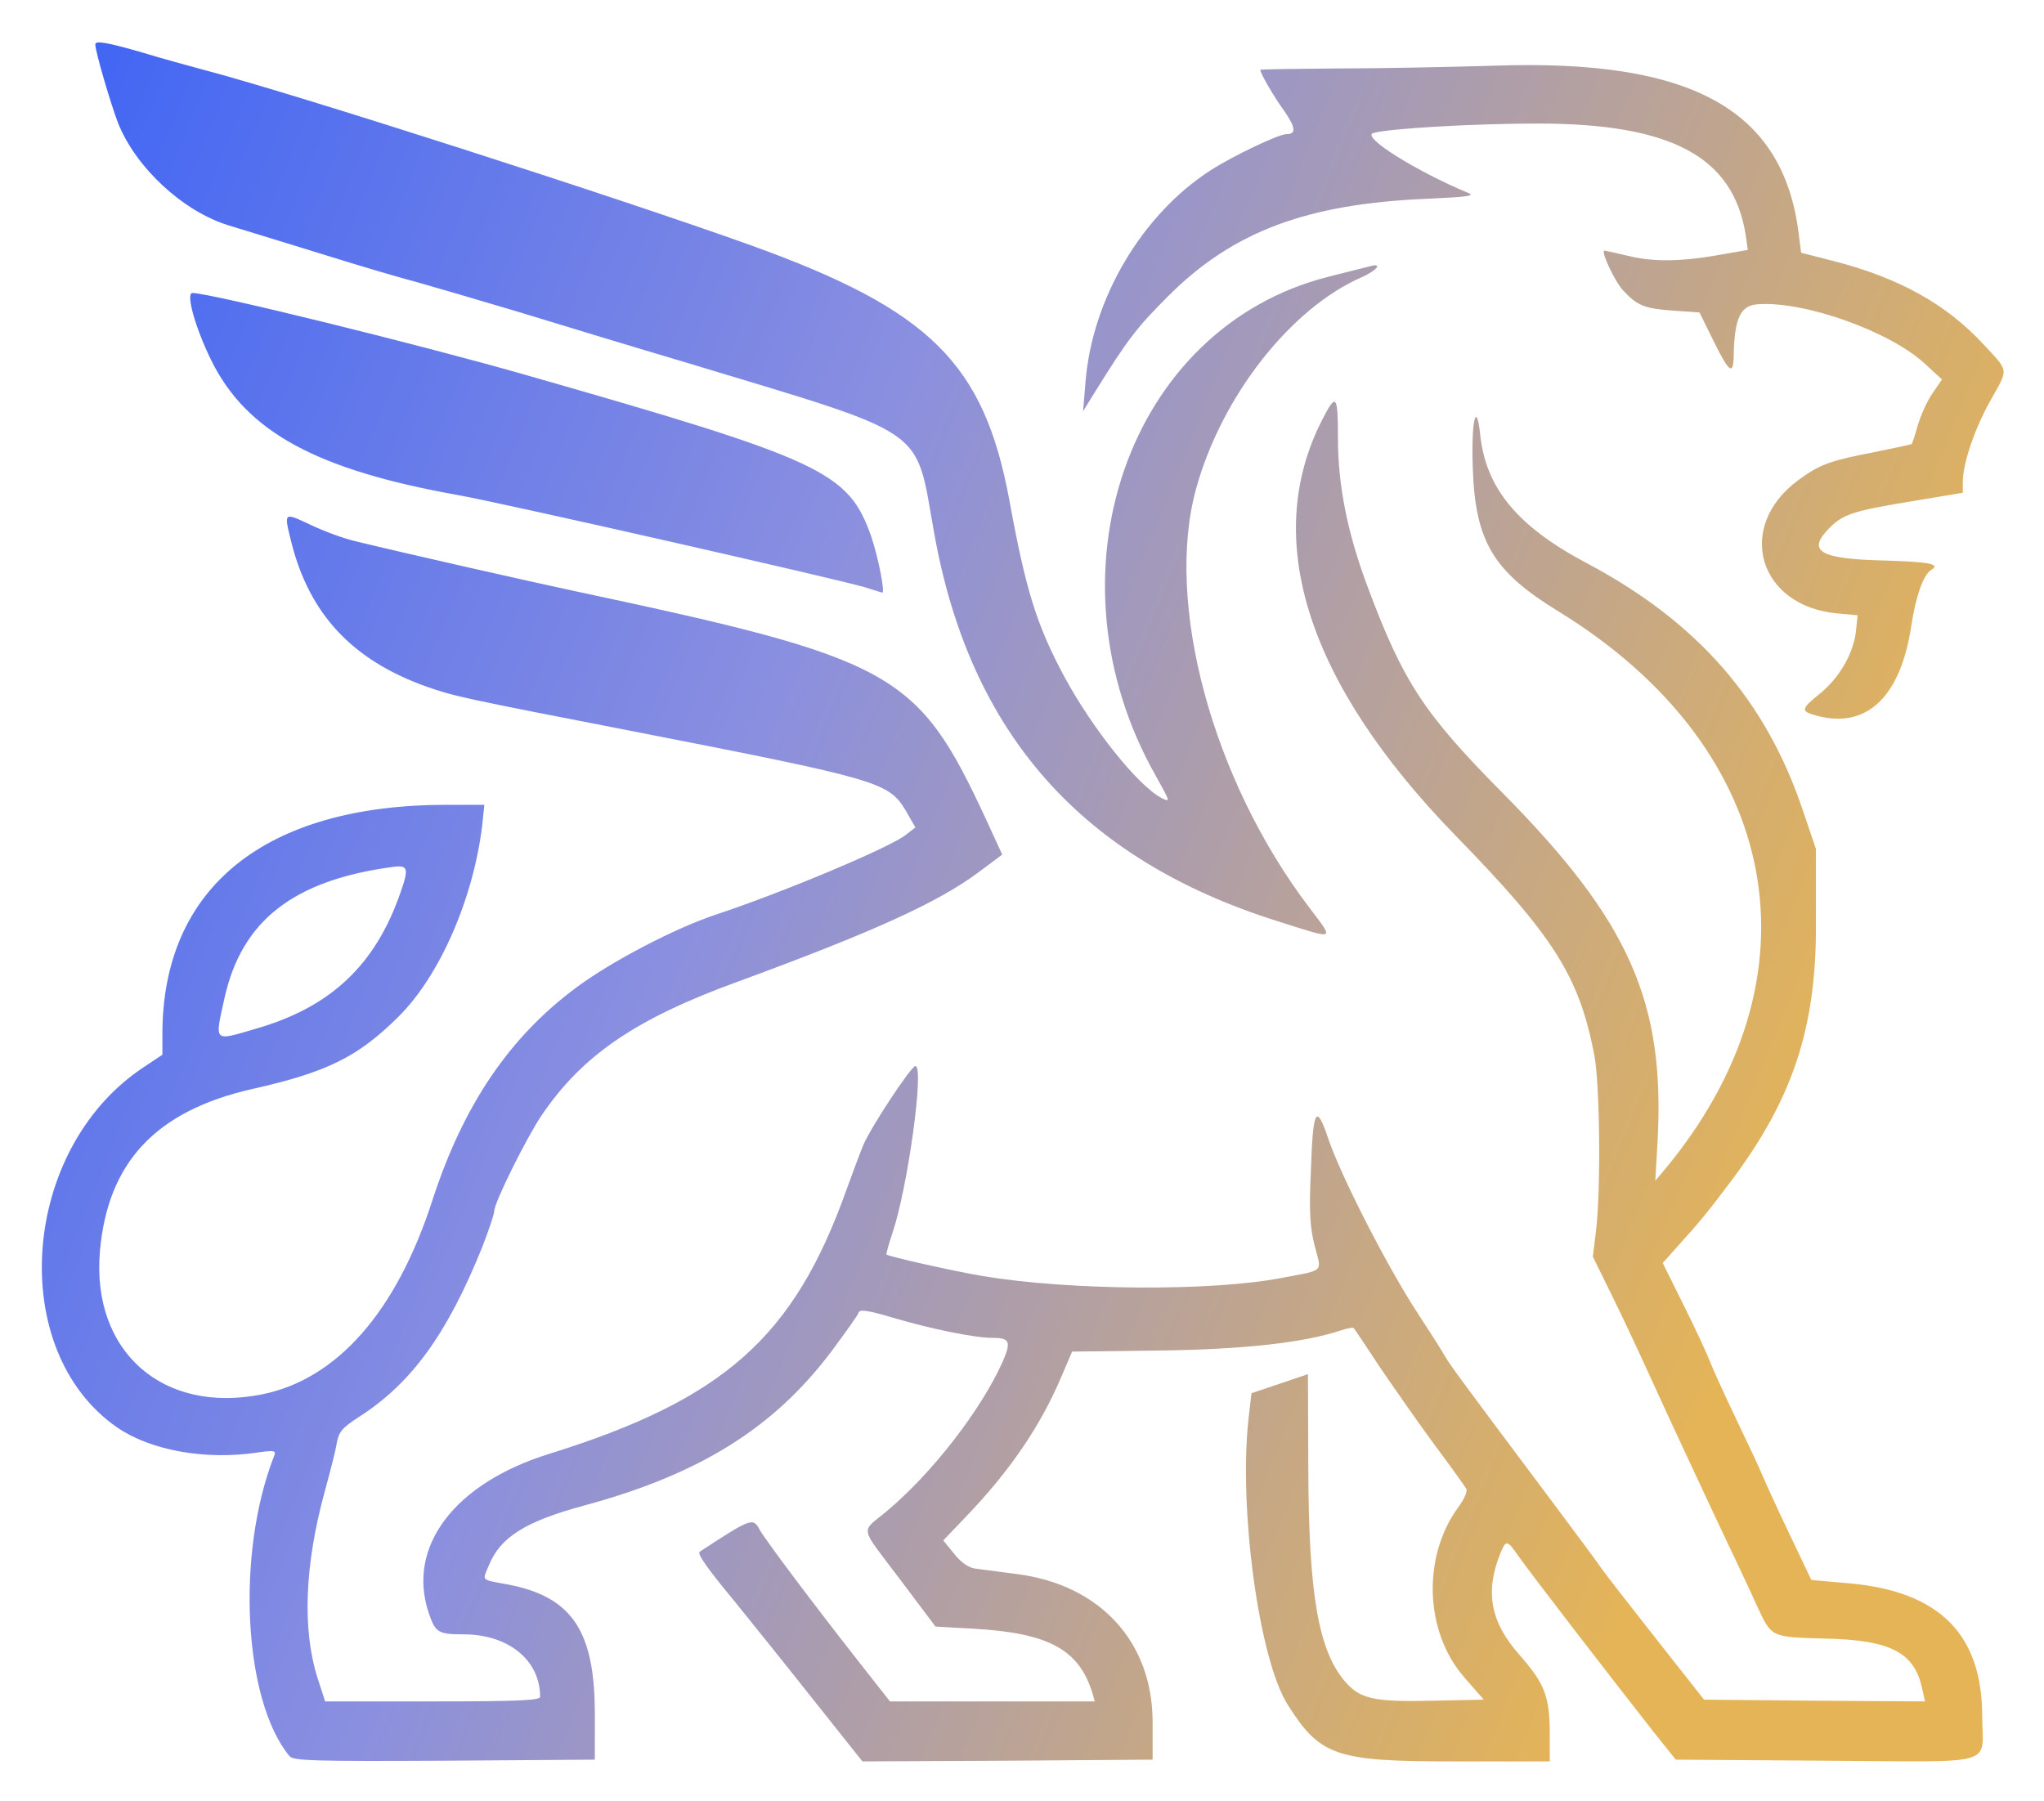
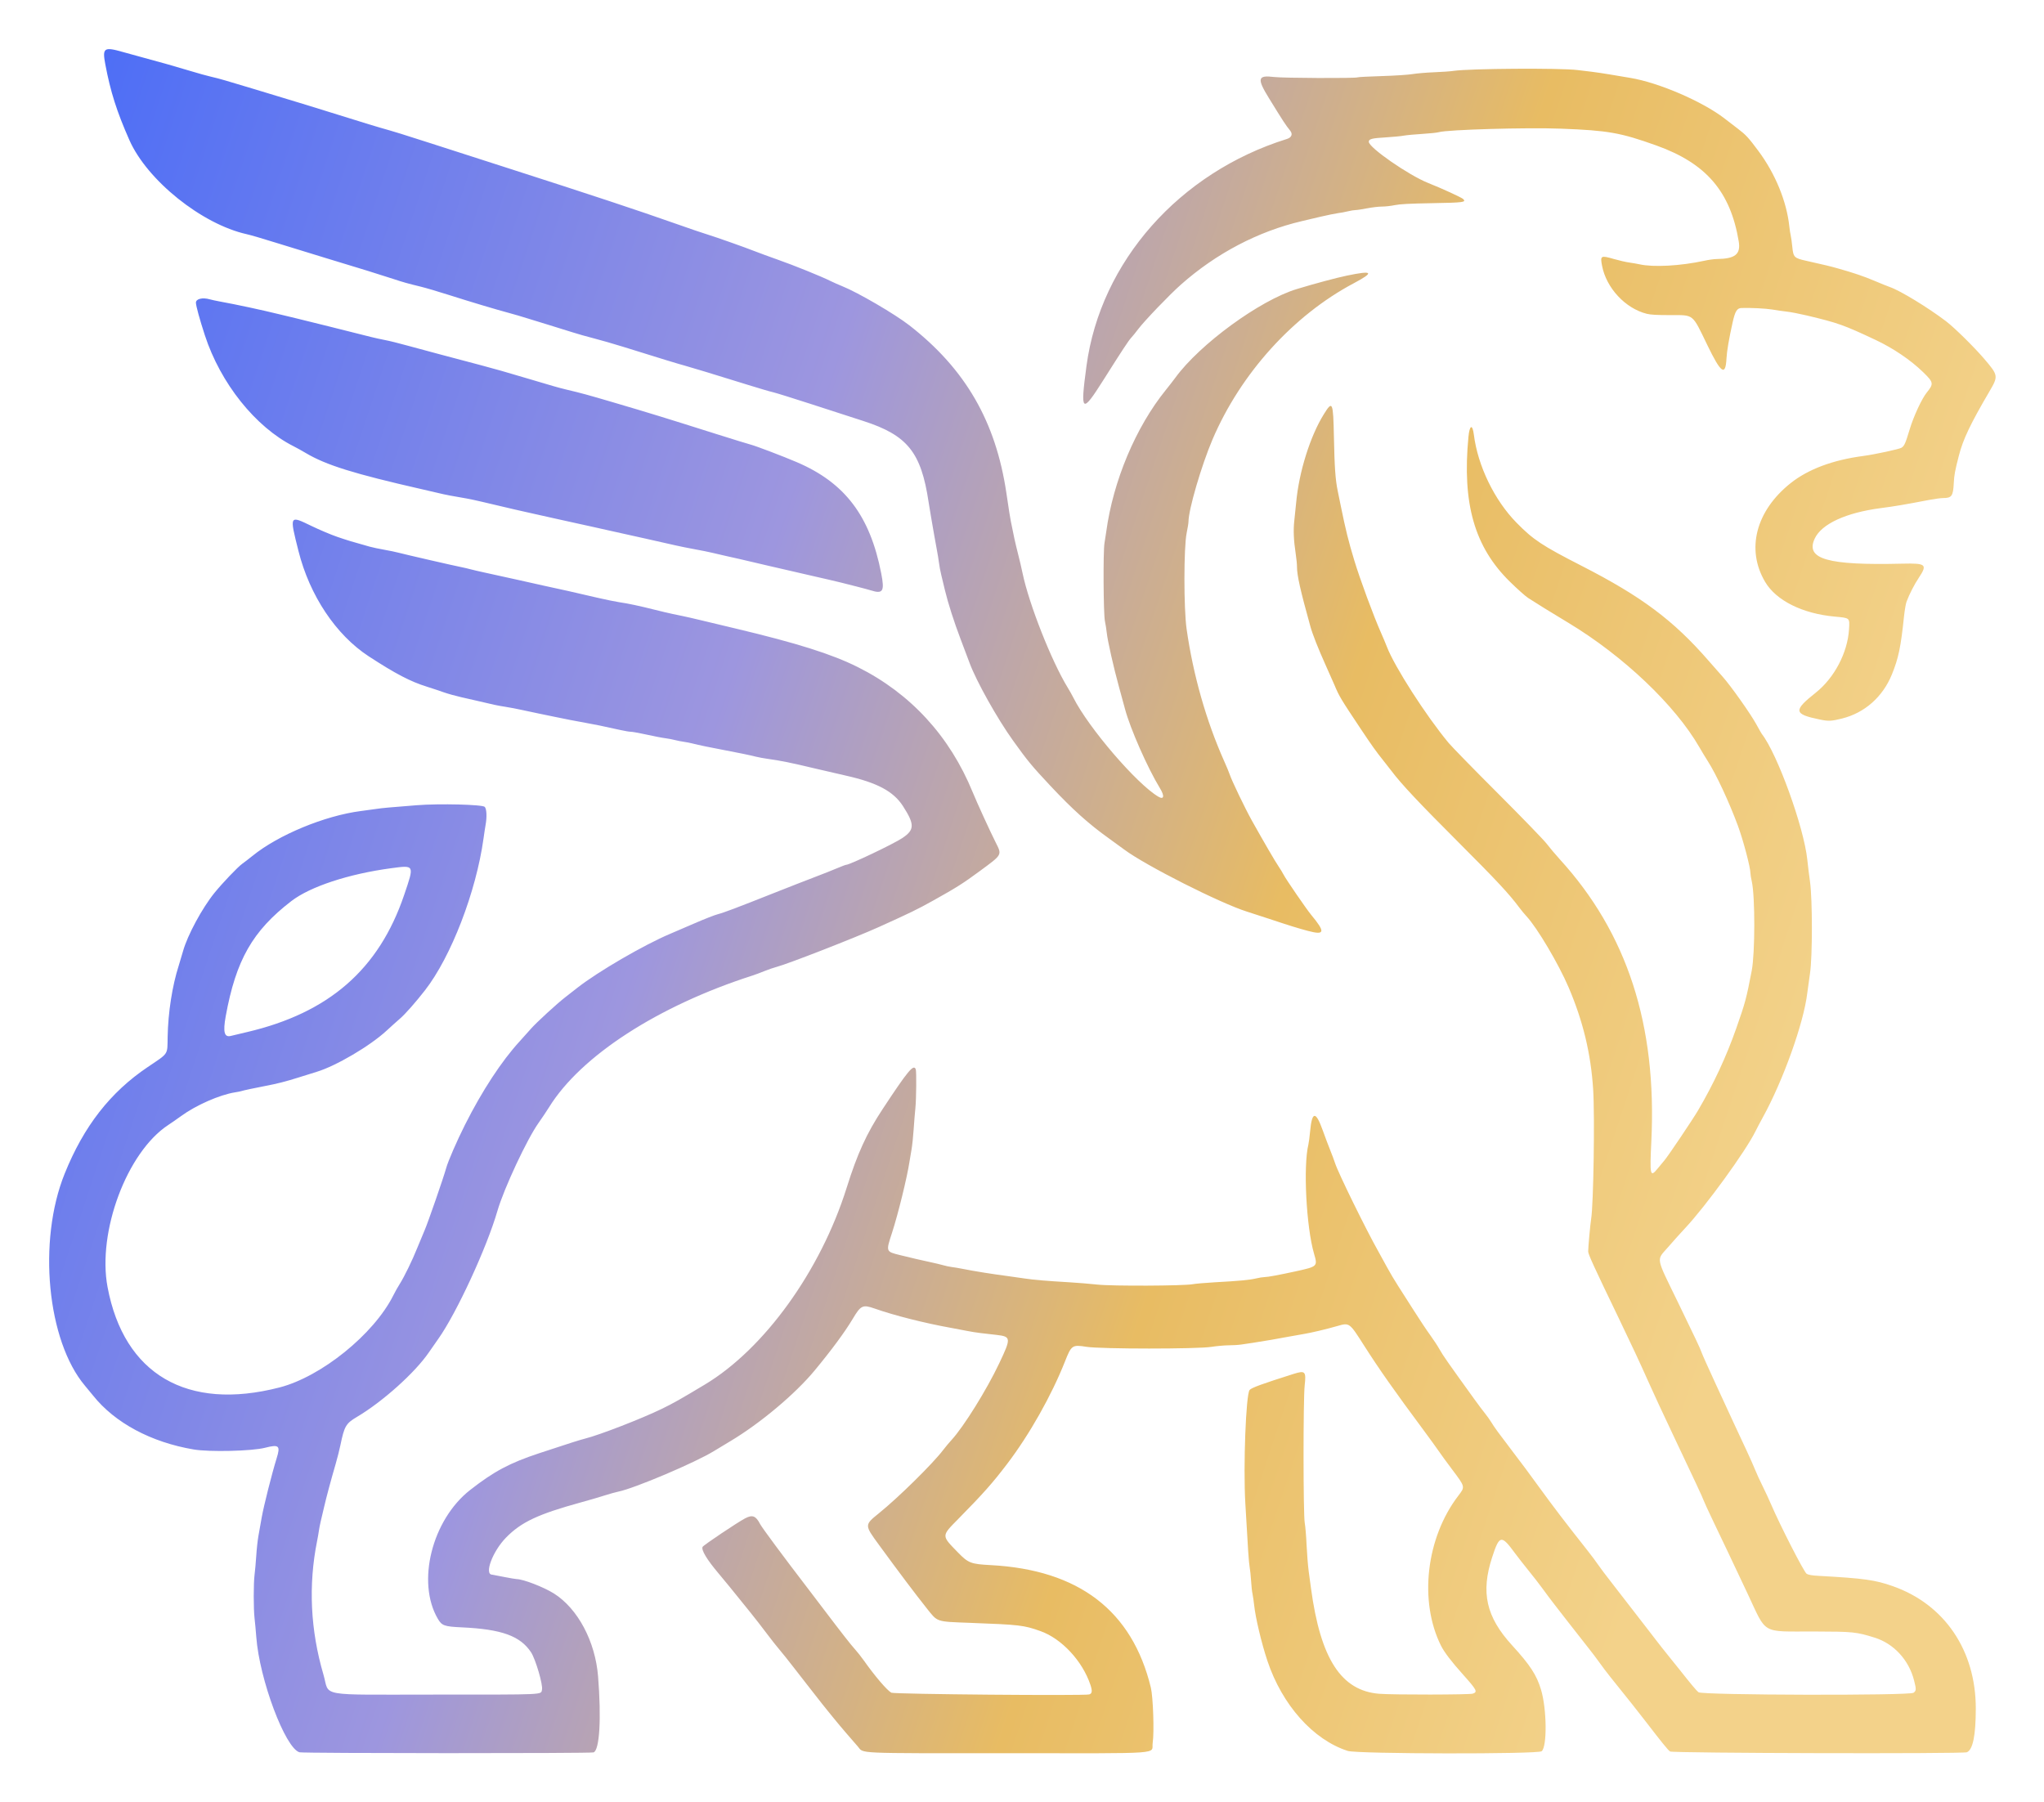
- <svg xmlns="http://www.w3.org/2000/svg" viewBox="168 228 579 510" role="img" aria-label="LegacyStack winged lion">
+ <svg xmlns="http://www.w3.org/2000/svg" viewBox="165.8 226.0 583.8 514.5" role="img" aria-label="LegacyStack winged lion">
  <defs>
-     <linearGradient id="lsg" x1="0" y1="0" x2="1" y2="0.35">
-       <stop offset="0" stop-color="#3D63F5" />
-       <stop offset="0.45" stop-color="#8A8FE0" />
-       <stop offset="1" stop-color="#E4B457" />
+     <linearGradient id="lsg" x1="0" y1="0" x2="1" y2="0.3">
+       <stop offset="0" stop-color="#4A6CF7" />
+       <stop offset="0.42" stop-color="#9D96DF" />
+       <stop offset="0.72" stop-color="#E8BC63" />
+       <stop offset="1" stop-color="#F3D28A" />
    </linearGradient>
  </defs>
-   <path fill="url(#lsg)" fill-rule="nonzero" d="M250.0 725.5C237.0 709.8 234.8 668.3 245.6 640.6C246.3 638.9 245.9 638.8 240.9 639.5C226.1 641.7 210.7 638.9 201.2 632.4C169.7 610.6 173.8 553.5 208.6 530.4L214.0 526.8L214.0 521.0C214.0 479.4 243.1 456.0 294.5 456.0L305.2 456.0L304.6 461.8C302.1 482.5 292.6 504.4 280.9 516.0C269.4 527.4 260.8 531.7 239.5 536.5C212.1 542.7 198.5 557.3 196.3 582.5C193.9 610.9 214.1 628.7 242.3 623.0C263.5 618.7 280.3 599.6 290.5 568.0C299.2 541.2 312.2 521.9 331.2 507.8C341.1 500.4 359.1 491.0 370.8 487.1C389.6 480.9 420.3 468.0 424.6 464.5L427.3 462.4L424.6 457.7C419.8 449.6 417.0 448.8 348.5 435.4C298.1 425.6 296.8 425.3 288.5 422.4C267.7 414.9 255.6 401.9 250.5 381.5C248.4 373.0 248.3 373.1 255.8 376.6C259.5 378.4 265.4 380.6 269.0 381.4C280.8 384.3 318.3 392.8 331.0 395.5C421.7 414.8 427.9 418.3 447.4 460.3L451.9 470.1L445.2 475.1C433.7 483.7 415.1 492.1 377.0 506.1C348.1 516.6 333.0 526.9 321.4 544.0C317.1 550.4 308.0 568.7 308.0 571.1C308.0 572.0 306.4 576.6 304.6 581.3C294.6 606.1 284.5 619.9 269.7 629.4C264.9 632.5 264.0 633.6 263.4 636.8C263.1 638.8 261.5 645.0 260.0 650.5C254.3 671.3 253.6 689.5 257.9 703.2L260.1 710.0L290.5 710.0C315.1 710.0 321.0 709.7 321.0 708.7C321.0 698.3 312.0 691.0 299.3 691.0C292.1 691.0 291.3 690.5 289.4 684.8C283.2 666.1 296.8 648.2 323.5 639.9C373.2 624.4 392.9 606.8 407.8 565.0C409.5 560.3 411.6 554.7 412.5 552.5C414.5 547.6 426.1 530.0 427.3 530.0C429.9 530.0 425.1 564.7 420.8 577.3C419.7 580.5 419.0 583.3 419.1 583.4C419.9 584.0 438.0 588.1 446.4 589.5C470.9 593.6 511.2 593.9 531.2 590.0C543.4 587.7 542.4 588.6 540.4 580.9C539.1 575.8 538.8 571.5 539.3 560.4C539.9 542.0 540.8 540.3 544.3 550.7C547.9 561.3 561.0 586.9 569.5 599.9C573.3 605.7 576.9 611.4 577.5 612.5C578.7 614.6 582.5 619.8 605.5 650.5C613.2 660.8 620.5 670.6 621.7 672.4C622.9 674.1 629.9 683.1 637.3 692.5L650.7 709.5L682.0 709.8L713.3 710.0L712.6 706.9C710.5 696.2 703.8 692.6 685.0 692.2C669.7 691.8 669.9 691.8 666.0 683.6C664.5 680.2 659.1 668.7 654.0 658.0C649.0 647.3 641.5 631.3 637.5 622.5C633.5 613.7 627.8 601.4 624.7 595.2L619.2 584.0L620.1 576.7C621.5 564.8 621.2 535.0 619.6 526.8C615.3 504.5 608.1 493.2 580.1 464.5C538.4 421.6 525.3 380.9 542.4 347.2C546.5 339.1 547.0 339.7 547.0 352.2C547.0 365.5 549.7 379.1 555.5 394.5C565.5 421.2 571.3 430.1 593.7 452.7C629.7 489.1 639.8 512.0 637.5 552.0L636.9 562.5L639.0 560.0C685.2 505.1 673.1 440.2 609.3 401.1C591.0 389.9 585.9 381.4 585.2 360.7C584.7 347.4 586.2 340.9 587.3 351.2C588.9 366.3 597.8 377.1 617.4 387.5C648.9 404.2 668.3 426.4 678.8 457.9L682.4 468.5L682.4 490.0C682.5 519.4 675.7 539.7 657.9 563.2C651.2 572.1 649.6 574.0 642.3 582.1L639.0 585.8L645.1 598.1C648.5 604.9 651.8 612.1 652.5 614.0C653.2 615.9 656.5 623.1 659.8 630.0C663.1 636.9 666.5 644.1 667.3 646.1C668.1 648.0 671.5 655.5 674.9 662.6L681.1 675.6L692.4 676.6C717.5 679.0 729.4 691.1 729.5 714.0C729.5 728.6 734.8 727.1 685.4 726.8L642.7 726.5L636.3 718.5C623.2 701.8 602.0 674.3 598.1 668.8C595.0 664.3 594.6 664.2 593.1 667.8C588.6 678.9 590.1 687.4 598.4 696.8C605.6 705.0 607.0 708.6 607.0 719.4L607.0 727.0L579.8 727.0C546.4 727.0 542.0 725.5 532.8 711.0C524.6 698.1 518.8 655.2 521.7 629.6L522.5 622.7L530.5 620.0L538.5 617.3L538.6 643.9C538.7 679.9 541.5 695.8 549.2 704.6C553.4 709.3 557.3 710.2 573.9 709.8L588.3 709.5L582.8 703.2C571.6 690.4 570.8 669.2 581.0 655.1C582.8 652.7 583.8 650.4 583.3 649.7C582.9 649.0 579.0 643.5 574.5 637.5C570.0 631.4 563.1 621.5 559.0 615.5C555.0 609.4 551.6 604.3 551.4 604.2C551.3 604.0 549.6 604.3 547.8 604.9C537.3 608.4 520.2 610.3 496.1 610.6L471.7 610.9L469.0 617.2C462.9 631.8 454.2 644.6 441.4 657.9L435.2 664.4L438.3 668.2C440.3 670.7 442.3 672.1 444.4 672.4C446.1 672.6 451.3 673.3 455.9 673.9C479.6 676.9 494.5 693.1 494.5 715.9L494.5 726.5L453.4 726.8L412.3 727.0L397.9 708.9C390.0 698.9 380.0 686.5 375.8 681.3C368.4 672.4 365.4 668.1 366.2 667.6C380.7 658.1 381.3 657.9 383.1 661.2C384.5 663.9 398.5 682.5 411.3 698.8L420.1 710.0L449.1 710.0L478.1 710.0L477.5 707.8C473.7 695.3 465.1 690.6 443.7 689.4L433.0 688.8L423.0 675.5C411.2 659.8 411.7 662.4 419.2 656.1C432.2 645.2 446.0 627.3 452.1 613.6C454.5 608.0 454.0 607.0 449.0 607.0C444.0 607.0 431.7 604.5 420.6 601.2C413.5 599.1 411.5 598.9 411.2 599.9C411.0 600.6 407.4 605.6 403.4 611.0C387.1 632.6 366.1 645.7 333.5 654.5C316.9 659.0 309.8 663.4 306.5 671.4C304.6 676.0 304.0 675.4 312.0 676.9C330.0 680.4 336.5 690.0 336.5 713.5L336.5 726.5L293.9 726.8C256.4 727.0 251.1 726.8 250.0 725.5ZM240.6 519.4C261.7 513.3 274.3 501.4 281.4 481.0C283.9 473.9 283.6 473.0 279.2 473.6C251.1 477.4 236.5 488.8 231.6 510.7C228.8 523.5 228.3 523.0 240.6 519.4ZM530.0 489.0C474.3 471.5 442.7 435.7 432.6 378.9C427.1 348.4 432.0 351.8 362.0 330.6C348.5 326.6 327.4 320.2 315.0 316.4C302.6 312.7 289.6 308.9 286.0 307.9C282.4 307.0 269.8 303.3 258.0 299.6C246.2 296.0 234.7 292.4 232.6 291.8C219.8 287.8 206.6 275.6 201.5 263.0C199.4 257.6 195.0 242.6 195.0 240.6C195.0 239.4 198.3 240.0 208.4 242.9C213.9 244.6 222.1 246.8 226.5 248.0C251.2 254.5 342.6 283.8 381.0 297.6C431.4 315.8 446.7 330.9 453.9 369.6C458.6 395.4 461.7 405.2 469.6 419.9C477.4 434.3 490.2 450.4 496.9 454.0C499.6 455.4 499.6 455.3 495.4 447.8C463.2 391.0 487.4 320.8 544.3 306.4C549.9 305.0 555.3 303.6 556.2 303.4C559.8 302.4 557.9 304.7 553.8 306.5C533.6 315.3 514.0 340.3 506.8 366.5C497.9 398.9 511.4 448.9 538.8 485.0C546.0 494.6 546.8 494.3 530.0 489.0ZM682.8 430.8C678.0 429.5 678.0 429.0 683.4 424.6C689.0 420.1 692.9 413.3 693.7 407.1L694.2 402.3L688.7 401.8C666.2 399.9 659.4 377.4 677.3 364.1C683.5 359.5 686.4 358.5 699.4 356.0C704.8 354.9 709.4 353.9 709.5 353.8C709.7 353.6 710.5 351.2 711.3 348.3C712.2 345.4 714.0 341.4 715.5 339.3L718.1 335.5L713.2 331.0C703.4 321.9 679.1 313.2 665.9 314.2C661.0 314.5 659.3 318.2 659.1 328.8C659.0 334.5 657.8 333.6 653.2 324.2L649.4 316.5L641.9 316.0C633.9 315.4 631.9 314.7 627.8 310.3C625.5 307.9 621.3 299.0 622.5 299.0C622.7 299.0 625.9 299.7 629.7 300.6C636.9 302.3 645.0 302.1 656.8 299.9L663.1 298.8L662.5 294.6C659.0 272.4 641.5 263.0 603.6 263.0C585.7 263.0 561.1 264.4 557.0 265.7C553.5 266.7 568.9 276.4 584.0 282.7C585.9 283.5 583.4 283.8 572.5 284.3C538.3 285.7 517.3 293.5 498.9 311.9C490.0 320.8 487.4 324.2 478.2 339.0L474.8 344.5L475.5 336.1C477.4 312.6 491.5 288.7 511.0 276.2C517.4 272.1 530.2 266.0 532.4 266.0C535.3 266.0 535.0 264.1 531.7 259.3C528.7 255.2 525.0 248.7 525.0 247.8C525.0 247.6 534.6 247.5 546.2 247.4C557.9 247.4 578.3 247.0 591.5 246.6C647.2 244.7 673.1 259.0 677.5 294.1L678.2 299.6L687.2 301.9C706.0 306.7 719.4 314.2 730.0 325.7C737.2 333.5 737.0 332.2 731.7 341.7C727.2 349.8 724.0 359.4 724.0 364.6L724.0 367.6L710.8 369.8C693.0 372.7 690.2 373.6 686.3 377.5C679.6 384.2 683.4 386.4 702.2 386.8C714.8 387.2 717.8 387.8 715.0 389.5C712.8 390.9 710.7 396.9 709.4 405.3C706.4 425.4 696.8 434.5 682.8 430.8ZM413.1 394.4C405.9 392.2 310.8 370.6 298.0 368.3C257.5 361.1 237.8 350.3 227.8 330.0C223.2 320.6 220.6 311.0 222.5 311.0C227.5 311.0 286.8 325.6 316.5 334.1C401.2 358.3 408.3 361.6 414.8 380.0C416.8 385.9 418.8 396.1 417.9 395.9C417.7 395.8 415.5 395.2 413.1 394.4Z" />
+   <path fill="url(#lsg)" d="M251.34 726.48C247.26 725.30 239.89 705.63 239.00 693.55C238.87 691.81 238.65 689.42 238.51 688.25C238.19 685.55 238.19 678.20 238.51 675.75C238.65 674.72 238.86 672.30 238.99 670.37C239.11 668.44 239.39 665.91 239.60 664.75C239.81 663.58 240.23 661.22 240.53 659.50C241.11 656.18 243.47 646.84 244.80 642.55C245.95 638.88 245.51 638.48 241.47 639.51C237.71 640.47 225.63 640.75 221.12 639.99C208.95 637.93 198.63 632.40 192.41 624.62C191.84 623.91 190.80 622.65 190.09 621.81C179.25 608.98 176.51 580.47 184.26 561.24C189.72 547.68 197.29 537.97 208.00 530.76C214.06 526.68 213.59 527.39 213.68 522.18C213.81 515.17 214.99 507.57 216.86 501.75C217.19 500.72 217.74 498.86 218.09 497.62C219.35 493.12 223.55 485.34 227.07 481.00C229.38 478.16 233.73 473.60 235.00 472.70C235.62 472.26 236.91 471.26 237.88 470.48C245.26 464.47 258.55 458.97 268.88 457.64C270.52 457.43 272.61 457.15 273.50 457.01C275.02 456.78 276.88 456.61 284.88 455.98C291.39 455.47 303.71 455.78 304.27 456.47C304.81 457.13 304.90 459.38 304.49 461.62C304.36 462.31 304.10 464.06 303.90 465.50C301.78 480.76 294.62 499.31 287.17 508.86C284.50 512.29 281.56 515.62 280.08 516.90C279.14 517.71 277.42 519.26 276.25 520.34C271.54 524.71 261.82 530.44 256.25 532.13C255.22 532.45 252.91 533.17 251.12 533.73C247.66 534.83 244.79 535.57 241.75 536.13C238.98 536.65 234.93 537.52 234.74 537.63C234.66 537.68 233.84 537.85 232.93 537.99C228.49 538.70 221.73 541.68 217.46 544.81C216.45 545.55 214.82 546.68 213.83 547.33C202.06 555.08 193.55 577.82 196.52 593.61C201.20 618.54 219.24 629.08 245.62 622.28C257.58 619.20 272.55 607.10 278.13 596.00C278.64 594.97 279.46 593.51 279.95 592.75C281.25 590.71 283.58 585.94 284.97 582.45C285.65 580.76 286.60 578.48 287.08 577.38C288.02 575.23 292.44 562.48 293.24 559.61C293.79 557.62 296.26 551.93 298.60 547.28C303.50 537.54 309.05 529.06 314.26 523.38C315.40 522.14 316.84 520.53 317.46 519.81C318.92 518.13 324.89 512.64 327.28 510.80C328.30 510.01 329.84 508.81 330.71 508.12C336.59 503.51 349.62 495.93 357.12 492.75C358.36 492.23 361.61 490.83 364.33 489.65C367.06 488.47 369.98 487.32 370.83 487.11C372.54 486.67 376.01 485.36 387.00 481.00C391.06 479.39 396.23 477.37 398.50 476.51C400.77 475.65 403.65 474.51 404.91 473.97C406.16 473.44 407.32 473.00 407.48 473.00C408.49 473.00 420.94 467.08 423.49 465.38C427.05 463.02 427.08 461.48 423.70 456.23C420.98 452.01 416.35 449.54 407.36 447.52C404.89 446.97 400.96 446.06 398.62 445.50C391.79 443.86 388.68 443.23 385.00 442.73C383.97 442.59 382.51 442.32 381.75 442.13C380.01 441.69 376.46 440.95 372.75 440.26C369.01 439.57 365.20 438.77 363.62 438.36C362.94 438.18 361.81 437.96 361.12 437.87C360.44 437.78 359.31 437.56 358.62 437.38C357.94 437.20 356.81 436.98 356.12 436.89C354.86 436.73 353.28 436.42 349.00 435.51C347.69 435.23 346.31 435.00 345.92 435.00C345.53 435.00 344.18 434.77 342.92 434.49C337.40 433.27 335.96 432.97 333.25 432.49C329.82 431.87 327.13 431.35 324.25 430.74C323.08 430.49 320.94 430.05 319.50 429.76C318.06 429.47 315.92 429.02 314.75 428.75C313.58 428.48 311.50 428.09 310.12 427.87C307.86 427.52 306.75 427.28 301.88 426.12C301.05 425.93 299.08 425.47 297.50 425.12C295.92 424.76 293.73 424.15 292.62 423.76C291.52 423.36 289.32 422.63 287.73 422.13C282.99 420.65 278.80 418.46 271.12 413.46C261.75 407.34 254.25 396.11 251.05 383.38C248.46 373.09 248.42 373.15 254.78 376.23C257.03 377.32 260.34 378.72 262.12 379.33C265.06 380.34 266.36 380.73 271.38 382.13C272.20 382.36 274.09 382.76 275.58 383.02C277.06 383.28 278.86 383.65 279.58 383.85C281.41 384.34 295.84 387.66 297.75 388.02C298.37 388.14 299.49 388.40 300.25 388.61C301.01 388.81 302.75 389.22 304.12 389.51C305.50 389.80 307.52 390.24 308.62 390.50C309.73 390.75 311.75 391.20 313.12 391.49C314.50 391.78 316.30 392.18 317.12 392.38C317.95 392.58 319.69 392.97 321.00 393.25C327.43 394.64 328.60 394.90 336.38 396.71C338.71 397.25 341.52 397.82 342.62 397.99C345.14 398.35 348.42 399.05 352.75 400.14C354.61 400.61 356.91 401.15 357.88 401.35C358.84 401.55 360.24 401.84 361.00 402.00C361.76 402.15 363.95 402.66 365.88 403.12C367.80 403.58 372.30 404.66 375.88 405.51C393.46 409.69 403.35 412.81 410.78 416.52C425.84 424.04 437.06 436.25 443.61 452.25C444.79 455.14 448.54 463.34 450.11 466.46C452.02 470.28 452.20 469.96 445.62 474.81C440.90 478.29 439.00 479.50 432.25 483.26C427.86 485.71 425.83 486.70 416.75 490.80C410.08 493.81 390.78 501.34 387.68 502.14C386.83 502.36 385.23 502.91 384.12 503.36C383.02 503.81 381.51 504.38 380.75 504.62C353.79 513.27 331.70 527.56 322.63 542.23C321.87 543.44 320.53 545.45 319.65 546.68C316.39 551.22 309.71 565.49 307.88 571.83C304.84 582.34 296.20 601.05 291.00 608.38C290.22 609.48 289.00 611.22 288.30 612.25C284.34 618.05 275.05 626.38 267.70 630.72C264.61 632.55 264.14 633.35 263.03 638.75C262.76 640.06 262.15 642.48 261.67 644.12C260.21 649.16 259.05 653.49 258.38 656.38C258.03 657.89 257.58 659.80 257.38 660.62C257.18 661.45 256.96 662.63 256.87 663.25C256.79 663.87 256.57 665.16 256.37 666.12C253.84 678.77 254.45 691.59 258.20 704.36C260.07 710.73 255.94 710.00 290.16 710.00C322.00 710.00 320.24 710.08 320.60 708.62C320.94 707.29 318.77 699.87 317.47 697.91C314.38 693.24 309.07 691.33 297.74 690.80C292.69 690.57 292.00 690.32 290.85 688.35C284.72 677.89 289.17 660.11 300.07 651.57C306.86 646.26 311.35 643.86 319.75 641.08C328.62 638.15 331.36 637.28 332.93 636.88C337.07 635.84 349.03 631.20 354.82 628.39C358.11 626.79 360.09 625.67 367.12 621.45C384.11 611.25 400.17 588.96 407.62 565.25C410.68 555.49 413.32 549.71 417.86 542.82C425.14 531.77 426.75 529.83 427.35 531.40C427.59 532.01 427.51 539.86 427.25 542.50C427.11 543.81 426.89 546.56 426.75 548.62C426.62 550.67 426.34 553.26 426.14 554.37C425.94 555.47 425.67 557.05 425.55 557.88C424.88 562.30 422.30 572.80 420.60 578.03C418.80 583.54 418.77 583.46 422.88 584.48C426.28 585.32 428.86 585.92 431.62 586.51C433.00 586.80 434.63 587.20 435.25 587.38C435.87 587.57 436.94 587.79 437.62 587.88C438.31 587.96 439.66 588.19 440.62 588.38C444.15 589.09 449.32 589.91 454.00 590.52C455.03 590.66 457.05 590.94 458.49 591.16C461.25 591.57 464.38 591.83 471.38 592.25C473.71 592.39 477.27 592.68 479.27 592.90C483.48 593.36 504.00 593.27 506.50 592.78C507.26 592.64 510.01 592.40 512.62 592.25C519.75 591.86 522.70 591.58 524.50 591.15C525.39 590.93 526.52 590.76 527.00 590.75C527.90 590.75 531.06 590.16 535.88 589.11C542.14 587.73 542.17 587.71 541.11 584.07C538.89 576.45 537.99 559.06 539.50 552.88C539.63 552.33 539.85 550.67 539.98 549.21C540.52 543.32 541.59 543.22 543.61 548.88C544.25 550.66 545.20 553.19 545.73 554.50C546.26 555.81 546.89 557.49 547.13 558.25C548.02 561.02 556.02 577.32 559.52 583.50C560.10 584.53 561.22 586.56 561.99 588.00C562.77 589.44 564.18 591.83 565.14 593.30C566.09 594.78 568.17 598.03 569.75 600.52C571.33 603.02 573.38 606.09 574.30 607.34C575.22 608.60 576.44 610.47 577.02 611.50C577.96 613.18 579.30 615.10 586.89 625.62C588.08 627.27 589.48 629.13 590.00 629.76C590.51 630.38 591.31 631.51 591.77 632.26C592.66 633.73 593.64 635.07 598.04 640.85C601.25 645.07 601.68 645.65 605.06 650.29C609.80 656.80 612.49 660.33 619.25 668.89C620.42 670.38 621.77 672.18 622.25 672.91C622.73 673.64 624.59 676.10 626.38 678.39C628.16 680.68 630.81 684.09 632.25 685.97C633.69 687.85 635.40 690.06 636.05 690.88C636.70 691.70 637.88 693.24 638.68 694.29C639.47 695.34 641.20 697.53 642.52 699.16C643.83 700.79 645.18 702.47 645.52 702.89C648.79 707.03 650.34 708.88 650.92 709.33C651.99 710.18 711.27 710.32 712.34 709.48C713.14 708.86 713.15 708.54 712.48 705.92C711.00 700.11 706.69 695.44 701.25 693.74C695.95 692.09 695.12 692.01 684.00 691.98C668.59 691.94 670.55 693.06 664.92 681.12C660.33 671.39 657.84 666.14 655.25 660.75C653.77 657.66 652.47 654.84 652.37 654.50C652.21 653.93 649.71 648.57 643.74 636.00C640.59 629.35 638.15 624.10 636.49 620.38C634.20 615.23 631.83 610.16 628.20 602.62C620.92 587.52 619.41 584.23 619.41 583.43C619.42 582.10 620.00 575.73 620.26 574.12C620.93 570.10 621.32 544.70 620.83 537.12C620.18 526.95 617.95 517.67 613.82 508.00C610.94 501.28 604.86 491.00 601.81 487.72C601.22 487.08 600.32 486.00 599.81 485.31C596.83 481.30 593.42 477.64 582.41 466.62C571.02 455.23 566.09 449.99 563.21 446.17C562.56 445.32 561.49 443.95 560.83 443.13C558.88 440.70 557.60 438.91 554.50 434.26C548.73 425.60 548.29 424.88 546.93 421.62C546.58 420.80 545.48 418.32 544.49 416.12C542.31 411.27 540.69 407.19 540.05 404.86C537.19 394.58 536.24 390.32 536.24 387.88C536.25 387.19 536.08 385.50 535.87 384.12C535.30 380.39 535.17 377.40 535.47 374.75C535.62 373.44 535.86 371.08 536.01 369.50C536.81 360.78 540.03 350.54 543.91 344.31C546.40 340.30 546.58 340.71 546.79 350.82C546.96 359.43 547.21 363.02 547.88 366.24C548.09 367.27 548.48 369.19 548.75 370.50C550.18 377.50 550.94 380.55 552.59 386.00C554.23 391.44 558.12 401.96 560.25 406.75C560.83 408.06 561.58 409.84 561.91 410.70C564.06 416.36 573.06 430.38 579.56 438.20C580.49 439.31 586.85 445.83 593.70 452.67C600.55 459.52 606.79 465.97 607.57 467.00C608.35 468.03 610.01 470.00 611.26 471.38C630.55 492.51 639.06 518.71 637.45 551.94C636.98 561.72 637.12 562.35 639.18 559.84C639.70 559.21 640.61 558.11 641.20 557.41C642.32 556.08 649.26 545.76 650.81 543.12C655.29 535.48 658.83 527.87 661.70 519.72C664.29 512.34 664.58 511.26 666.12 503.25C667.09 498.21 667.10 482.00 666.14 477.75C665.93 476.86 665.76 475.81 665.76 475.42C665.74 473.70 663.69 465.94 662.17 461.83C659.67 455.07 655.95 447.10 653.57 443.39C652.91 442.36 651.82 440.56 651.15 439.39C644.23 427.38 629.46 413.36 613.78 403.90C607.93 400.37 604.91 398.50 602.25 396.78C601.49 396.29 599.15 394.20 597.04 392.13C586.94 382.22 583.39 369.83 585.21 350.78C585.54 347.36 586.36 347.03 586.76 350.16C587.89 359.09 592.65 368.89 598.97 375.32C603.74 380.18 606.26 381.84 617.50 387.59C634.67 396.37 643.78 403.18 653.83 414.75C655.09 416.19 656.87 418.22 657.79 419.25C660.12 421.85 665.79 429.86 667.44 432.88C668.19 434.25 668.89 435.49 669.00 435.62C673.44 441.29 681.02 462.25 681.99 471.50C682.15 473.08 682.50 475.93 682.77 477.83C683.48 482.91 683.48 499.32 682.77 503.97C682.51 505.71 682.16 508.25 681.99 509.62C680.98 518.19 675.06 534.71 669.23 545.25C668.51 546.56 667.59 548.30 667.19 549.12C664.41 554.78 652.99 570.51 647.12 576.76C645.89 578.07 643.71 580.49 642.29 582.14C638.82 586.14 638.55 584.57 645.13 598.12C650.01 608.17 651.46 611.24 651.74 612.12C651.92 612.67 653.72 616.73 655.76 621.12C657.79 625.52 660.18 630.70 661.07 632.62C661.96 634.55 663.54 637.92 664.57 640.12C665.60 642.33 666.75 644.91 667.13 645.88C667.51 646.84 668.43 648.85 669.18 650.35C669.93 651.85 671.03 654.22 671.63 655.62C674.21 661.65 681.07 675.05 681.81 675.50C682.34 675.82 683.33 675.99 685.46 676.10C698.22 676.81 701.37 677.25 706.44 679.04C721.23 684.26 730.13 697.40 730.12 714.00C730.11 721.69 729.28 725.76 727.57 726.47C726.39 726.96 643.56 726.74 642.80 726.25C642.24 725.89 640.43 723.66 635.99 717.88C634.09 715.39 630.37 710.71 625.80 705.04C624.88 703.90 623.47 702.04 622.68 700.92C621.88 699.79 620.51 697.98 619.63 696.88C618.10 694.96 616.70 693.17 613.34 688.85C612.50 687.76 610.95 685.77 609.90 684.42C608.85 683.07 607.26 680.96 606.38 679.73C605.49 678.51 603.67 676.15 602.32 674.50C600.98 672.84 599.28 670.68 598.55 669.68C594.59 664.28 594.08 664.37 591.99 670.75C588.69 680.85 590.26 687.81 597.69 695.94C602.86 701.60 604.69 704.41 605.95 708.62C607.60 714.15 607.71 724.83 606.13 726.18C605.13 727.05 553.46 726.97 550.75 726.09C540.86 722.91 532.01 712.99 527.79 700.35C526.11 695.31 524.39 688.09 524.01 684.48C523.89 683.32 523.67 681.87 523.54 681.25C523.40 680.63 523.21 678.94 523.13 677.50C523.04 676.06 522.85 674.26 522.71 673.50C522.48 672.24 522.23 668.48 521.48 655.25C520.88 644.67 521.65 624.43 522.70 623.01C523.16 622.39 526.31 621.24 535.27 618.41C538.58 617.36 538.89 617.68 538.44 621.67C538.00 625.59 538.01 658.74 538.46 661.00C538.63 661.89 538.87 664.71 538.98 667.25C539.10 669.79 539.37 673.17 539.58 674.75C539.80 676.33 540.09 678.52 540.24 679.62C542.96 699.80 548.86 708.91 559.75 709.77C563.82 710.09 585.52 710.05 586.46 709.73C587.90 709.23 587.62 708.70 583.64 704.25C580.40 700.64 578.30 697.90 577.37 696.03C571.04 683.34 573.11 665.27 582.28 653.25C584.31 650.60 584.34 650.75 580.53 645.67C579.00 643.64 577.28 641.28 576.70 640.42C576.12 639.57 574.23 636.96 572.50 634.62C564.08 623.28 559.72 617.08 555.41 610.32C551.19 603.69 551.25 603.74 547.74 604.74C544.51 605.67 540.23 606.68 538.12 607.02C537.16 607.17 535.31 607.50 534.00 607.75C531.29 608.28 526.51 609.09 523.75 609.51C522.72 609.66 521.20 609.89 520.38 610.01C519.55 610.14 517.89 610.24 516.70 610.24C515.50 610.25 513.30 610.45 511.82 610.68C507.78 611.33 480.24 611.32 476.11 610.67C472.05 610.03 471.82 610.19 469.98 614.84C466.14 624.56 459.82 635.76 453.45 644.12C449.30 649.58 446.71 652.50 439.57 659.76C434.61 664.80 434.62 664.48 439.41 669.41C442.36 672.44 443.09 672.72 448.75 673.02C473.91 674.35 489.16 686.01 494.50 708.00C495.15 710.69 495.49 720.75 495.03 723.75C494.51 727.12 499.63 726.75 453.67 726.75C409.35 726.75 412.58 726.89 410.82 724.84C410.16 724.07 408.67 722.35 407.50 721.01C405.41 718.62 401.02 713.23 398.68 710.18C398.03 709.33 396.93 707.92 396.24 707.06C395.55 706.20 393.84 704.00 392.44 702.18C391.04 700.36 389.27 698.14 388.50 697.25C387.73 696.36 386.08 694.26 384.83 692.60C383.58 690.93 381.49 688.23 380.17 686.60C374.75 679.87 372.63 677.28 371.04 675.40C367.67 671.41 366.02 668.65 366.48 667.80C366.74 667.31 376.43 660.81 378.62 659.66C380.70 658.57 381.68 658.93 382.88 661.26C383.46 662.37 389.57 670.61 396.86 680.11C397.82 681.36 399.66 683.78 400.96 685.50C406.14 692.34 408.93 695.91 410.04 697.11C410.67 697.81 411.80 699.23 412.54 700.28C415.63 704.66 419.13 708.77 420.38 709.46C421.17 709.89 475.61 710.37 476.92 709.95C477.74 709.69 477.82 708.95 477.24 707.21C474.96 700.40 469.02 694.01 462.95 691.86C458.23 690.18 457.06 690.04 442.88 689.51C433.04 689.14 433.67 689.34 430.54 685.42C427.21 681.24 422.50 674.98 416.76 667.12C412.70 661.56 412.70 661.55 416.77 658.26C422.42 653.70 432.18 644.09 435.20 640.12C435.82 639.30 436.91 638.00 437.61 637.24C441.08 633.45 447.60 622.97 451.19 615.40C454.64 608.12 454.61 607.75 450.37 607.26C449.14 607.12 447.17 606.89 446.00 606.76C444.83 606.62 443.09 606.35 442.12 606.15C441.16 605.95 439.02 605.55 437.38 605.25C430.00 603.93 421.16 601.70 415.64 599.75C412.18 598.54 411.68 598.78 409.30 602.77C407.12 606.42 403.35 611.54 398.50 617.40C392.93 624.14 382.93 632.53 374.40 637.62C372.73 638.61 370.64 639.88 369.73 640.44C364.39 643.73 347.04 651.09 342.41 652.03C341.71 652.17 339.94 652.66 338.50 653.12C337.06 653.59 333.96 654.49 331.62 655.13C319.46 658.48 314.67 660.73 310.34 665.15C306.48 669.09 304.00 675.75 306.40 675.75C306.46 675.75 307.92 676.03 309.65 676.38C311.38 676.72 313.03 677.00 313.33 677.01C315.23 677.02 321.09 679.29 324.02 681.13C330.83 685.44 335.82 694.80 336.62 704.80C337.58 716.79 337.05 725.86 335.34 726.51C334.52 726.82 252.42 726.79 251.34 726.48ZM236.38 520.77C259.77 515.28 274.02 502.86 281.23 481.62C284.18 472.94 284.25 473.08 277.50 473.98C265.37 475.61 254.40 479.22 249.02 483.36C237.93 491.89 233.20 500.19 230.27 516.25C229.45 520.78 229.86 522.36 231.75 521.87C231.96 521.81 234.04 521.32 236.38 520.77ZM539.38 491.88C536.72 491.18 533.87 490.30 528.25 488.42C525.98 487.67 523.17 486.75 522.00 486.39C514.37 484.00 492.94 473.17 486.88 468.63C485.91 467.91 484.00 466.52 482.62 465.53C476.74 461.33 472.13 457.19 465.75 450.38C460.46 444.73 459.30 443.32 455.17 437.56C450.66 431.29 444.70 420.65 442.74 415.38C442.23 414.00 441.09 410.96 440.19 408.62C438.31 403.69 436.56 398.23 435.67 394.50C435.32 393.06 434.85 391.09 434.62 390.12C434.38 389.16 434.10 387.64 433.99 386.75C433.88 385.86 433.62 384.28 433.42 383.25C433.22 382.22 432.86 380.25 432.63 378.88C432.39 377.50 432.00 375.19 431.74 373.75C431.49 372.31 431.17 370.34 431.02 369.38C428.89 355.16 424.97 350.30 412.38 346.24C408.94 345.13 402.02 342.89 397.00 341.26C391.98 339.63 387.26 338.17 386.50 338.00C385.74 337.84 382.59 336.91 379.50 335.95C369.59 332.87 363.68 331.07 361.62 330.50C359.17 329.83 355.25 328.63 343.75 325.04C341.07 324.21 337.30 323.12 335.38 322.63C333.45 322.14 330.69 321.36 329.25 320.89C327.81 320.42 324.88 319.51 322.75 318.87C320.62 318.23 317.69 317.33 316.25 316.87C314.81 316.41 312.50 315.74 311.12 315.37C307.49 314.40 300.17 312.21 293.99 310.24C291.02 309.29 287.42 308.23 285.99 307.88C282.24 306.97 280.95 306.61 278.00 305.63C274.54 304.49 268.36 302.57 259.00 299.75C254.81 298.48 248.39 296.51 244.75 295.37C241.11 294.23 237.29 293.11 236.27 292.89C223.45 290.04 207.83 277.51 202.75 266.00C199.13 257.81 197.35 252.18 195.88 244.38C194.99 239.66 195.48 239.31 200.89 240.85C202.53 241.32 205.22 242.06 206.88 242.50C211.37 243.70 216.19 245.06 220.38 246.33C222.44 246.96 224.97 247.66 226.00 247.89C227.03 248.11 228.94 248.62 230.25 249.01C231.56 249.40 235.32 250.53 238.62 251.51C246.08 253.74 260.81 258.25 267.12 260.25C269.74 261.08 272.89 262.04 274.12 262.39C278.80 263.72 280.85 264.35 289.00 266.98C293.61 268.46 303.23 271.56 310.38 273.86C335.43 281.91 347.86 286.03 359.12 290.00C362.70 291.27 366.64 292.61 367.88 292.98C370.44 293.77 378.70 296.69 381.50 297.80C382.53 298.21 385.40 299.26 387.88 300.14C392.54 301.77 400.55 305.02 403.05 306.28C403.84 306.67 405.33 307.33 406.37 307.75C410.75 309.49 421.38 315.69 425.54 318.93C441.53 331.39 450.20 346.37 453.23 366.75C454.08 372.46 454.21 373.32 454.51 374.88C455.23 378.61 455.84 381.35 456.55 384.12C456.98 385.77 457.57 388.31 457.87 389.75C459.71 398.56 466.13 414.83 470.73 422.35C471.28 423.24 472.03 424.57 472.39 425.30C476.70 433.86 490.47 449.90 496.62 453.53C498.26 454.50 498.48 453.37 497.09 451.11C493.56 445.33 488.62 434.12 487.12 428.50C486.81 427.33 486.03 424.46 485.38 422.12C483.91 416.82 482.12 408.90 481.91 406.74C481.82 405.85 481.58 404.33 481.38 403.37C480.95 401.36 480.85 383.34 481.26 381.12C481.38 380.44 481.61 378.98 481.76 377.88C483.72 363.37 490.21 347.95 498.78 337.38C499.67 336.27 500.90 334.70 501.50 333.88C508.50 324.28 525.64 311.77 536.15 308.57C541.31 307.00 547.34 305.38 550.50 304.72C557.94 303.17 558.45 303.72 552.48 306.89C535.18 316.06 520.17 332.65 512.12 351.50C508.95 358.94 505.25 371.59 505.25 375.02C505.25 375.40 505.01 376.87 504.72 378.29C503.89 382.34 503.88 399.81 504.71 405.62C506.58 418.77 510.30 431.85 515.44 443.38C516.12 444.89 516.82 446.58 517.00 447.13C517.59 448.94 521.38 456.82 523.36 460.38C526.83 466.57 529.92 471.89 530.94 473.40C531.49 474.21 532.17 475.32 532.45 475.88C533.07 477.11 538.95 485.67 540.24 487.23C544.41 492.25 544.24 493.17 539.38 491.88ZM685.59 431.51C678.09 429.97 677.93 428.98 684.37 423.87C689.71 419.64 693.50 412.43 693.91 405.76C694.11 402.40 694.24 402.52 689.81 402.11C680.61 401.26 673.12 397.53 669.97 392.23C664.44 382.93 667.29 371.90 677.25 363.98C682.25 360.01 689.33 357.36 698.00 356.23C701.22 355.80 708.29 354.28 708.90 353.88C709.72 353.35 710.03 352.64 711.24 348.62C712.36 344.90 714.69 339.89 716.11 338.12C718.16 335.59 718.09 335.22 715.04 332.26C711.50 328.82 706.54 325.46 701.50 323.09C692.38 318.80 690.83 318.25 681.88 316.11C679.81 315.62 677.23 315.12 676.12 315.00C675.02 314.88 673.17 314.62 672.00 314.41C670.20 314.10 665.74 313.88 663.18 313.97C661.92 314.02 661.38 314.89 660.68 318.02C659.61 322.85 659.02 326.28 658.91 328.41C658.64 333.55 657.35 332.64 653.42 324.51C649.06 315.49 649.69 316.00 642.89 316.00C639.00 316.00 637.21 315.90 636.12 315.62C630.00 314.07 624.59 308.25 623.37 301.89C622.82 298.99 623.00 298.89 626.81 299.99C628.22 300.40 630.19 300.85 631.19 300.99C632.19 301.13 633.49 301.36 634.08 301.49C638.05 302.38 645.82 301.95 652.55 300.48C653.74 300.21 655.37 299.99 656.17 299.98C661.40 299.92 663.02 298.62 662.41 294.94C660.03 280.70 653.12 272.65 638.88 267.55C628.61 263.88 625.12 263.26 611.63 262.75C601.83 262.37 579.15 263.03 576.75 263.75C576.27 263.90 574.13 264.12 572.00 264.25C569.87 264.38 567.51 264.60 566.75 264.74C566.00 264.89 563.67 265.11 561.58 265.24C557.61 265.47 556.75 265.70 556.75 266.50C556.75 268.15 568.14 276.05 573.75 278.28C577.54 279.78 583.27 282.41 583.71 282.85C584.62 283.77 583.87 283.87 574.80 284.03C568.25 284.15 565.64 284.29 564.17 284.59C563.09 284.82 561.44 285.00 560.50 285.00C559.56 285.00 557.65 285.23 556.25 285.50C554.85 285.77 553.37 286.00 552.96 286.00C552.54 286.00 551.56 286.16 550.79 286.35C550.01 286.55 548.76 286.78 548.00 286.87C547.24 286.97 544.99 287.43 543.00 287.89C541.01 288.36 538.59 288.93 537.62 289.16C525.10 292.10 513.17 298.36 503.09 307.29C499.84 310.16 492.66 317.65 490.89 320.00C490.22 320.89 489.31 322.02 488.86 322.50C488.09 323.34 486.27 326.11 481.05 334.38C474.75 344.36 474.30 344.01 476.12 330.50C480.13 300.74 502.62 275.29 533.37 265.69C534.72 265.26 535.09 264.30 534.29 263.31C532.99 261.70 532.38 260.77 528.21 254.00C524.76 248.41 525.00 247.41 529.68 247.99C532.21 248.31 553.06 248.40 553.55 248.09C553.70 248.00 556.81 247.84 560.47 247.73C564.16 247.62 568.07 247.36 569.25 247.16C570.42 246.96 573.17 246.73 575.38 246.64C577.58 246.56 580.11 246.38 581.00 246.24C585.47 245.57 611.33 245.39 616.38 246.01C617.34 246.12 619.14 246.34 620.38 246.49C621.61 246.64 623.92 246.98 625.50 247.25C627.08 247.51 629.76 247.96 631.46 248.25C639.55 249.59 652.05 254.97 658.33 259.82C659.18 260.48 660.93 261.82 662.21 262.80C664.46 264.51 665.19 265.30 668.03 269.12C672.88 275.65 676.12 283.56 676.87 290.75C676.96 291.64 677.14 292.77 677.26 293.25C677.38 293.73 677.58 295.19 677.71 296.49C678.01 299.48 678.24 299.72 681.66 300.48C686.81 301.63 688.69 302.08 690.75 302.67C695.41 303.99 697.94 304.85 701.09 306.17C702.90 306.94 704.94 307.76 705.62 308.00C708.56 309.02 716.50 313.86 721.63 317.76C724.04 319.60 729.58 325.06 732.50 328.46C736.57 333.23 736.60 333.39 733.98 337.86C728.58 347.07 726.48 351.48 725.29 356.12C724.16 360.51 723.94 361.72 723.83 364.00C723.65 367.67 723.24 368.25 720.80 368.25C720.15 368.25 718.39 368.49 716.88 368.77C709.61 370.16 707.27 370.56 702.95 371.13C693.00 372.44 686.05 375.65 684.11 379.83C681.38 385.70 687.73 387.51 709.13 386.99C715.92 386.83 716.37 387.21 713.85 391.01C712.52 393.01 711.16 395.66 710.33 397.88C710.12 398.43 709.80 400.34 709.61 402.12C708.70 410.85 708.04 413.99 706.16 418.62C703.54 425.06 698.37 429.62 691.88 431.23C688.84 431.98 688.07 432.02 685.59 431.51ZM414.50 394.61C413.88 394.41 412.02 393.92 410.38 393.50C408.73 393.09 406.76 392.59 406.00 392.39C405.24 392.19 403.56 391.79 402.25 391.50C400.94 391.21 398.98 390.76 397.88 390.50C396.77 390.24 393.85 389.56 391.38 389.00C388.90 388.43 386.20 387.81 385.38 387.62C384.55 387.42 382.64 386.97 381.12 386.62C379.61 386.27 377.70 385.83 376.88 385.63C376.05 385.44 374.31 385.05 373.00 384.76C371.69 384.47 369.95 384.06 369.12 383.86C368.30 383.66 366.11 383.21 364.25 382.88C362.39 382.54 359.92 382.04 358.75 381.77C355.64 381.05 352.17 380.27 349.75 379.74C348.58 379.48 346.33 378.99 344.75 378.63C343.17 378.28 340.58 377.71 339.00 377.35C337.42 377.00 335.45 376.56 334.62 376.37C333.80 376.18 332.06 375.80 330.75 375.52C329.44 375.24 326.35 374.55 323.88 374.00C321.40 373.45 318.64 372.83 317.75 372.63C314.56 371.93 311.32 371.18 307.38 370.24C301.15 368.76 300.08 368.53 296.88 367.99C295.23 367.72 293.20 367.33 292.38 367.14C291.55 366.94 288.85 366.32 286.38 365.75C266.84 361.30 258.96 358.85 253.12 355.38C252.03 354.73 250.45 353.86 249.62 353.44C238.76 347.96 228.77 335.45 224.31 321.75C222.83 317.22 221.78 313.39 221.76 312.46C221.74 311.35 223.64 310.89 225.75 311.50C226.23 311.64 227.53 311.92 228.62 312.12C233.33 312.97 240.65 314.55 245.75 315.80C247.47 316.23 249.49 316.71 250.25 316.88C251.48 317.16 266.96 321.02 271.75 322.24C272.78 322.50 274.58 322.90 275.74 323.12C276.91 323.33 279.72 324.03 281.99 324.66C284.27 325.29 288.49 326.43 291.38 327.19C294.26 327.95 297.36 328.77 298.25 329.01C299.14 329.25 301.45 329.86 303.38 330.37C306.98 331.32 310.47 332.31 316.12 334.00C323.93 336.33 325.25 336.71 327.50 337.25C332.05 338.33 333.42 338.71 340.75 340.86C351.95 344.16 355.03 345.11 370.00 349.84C375.02 351.42 379.63 352.85 380.25 353.00C381.69 353.37 389.48 356.33 393.38 358.00C407.12 363.88 414.28 373.31 417.49 389.75C418.50 394.91 418.00 395.72 414.50 394.61Z" />
</svg>
